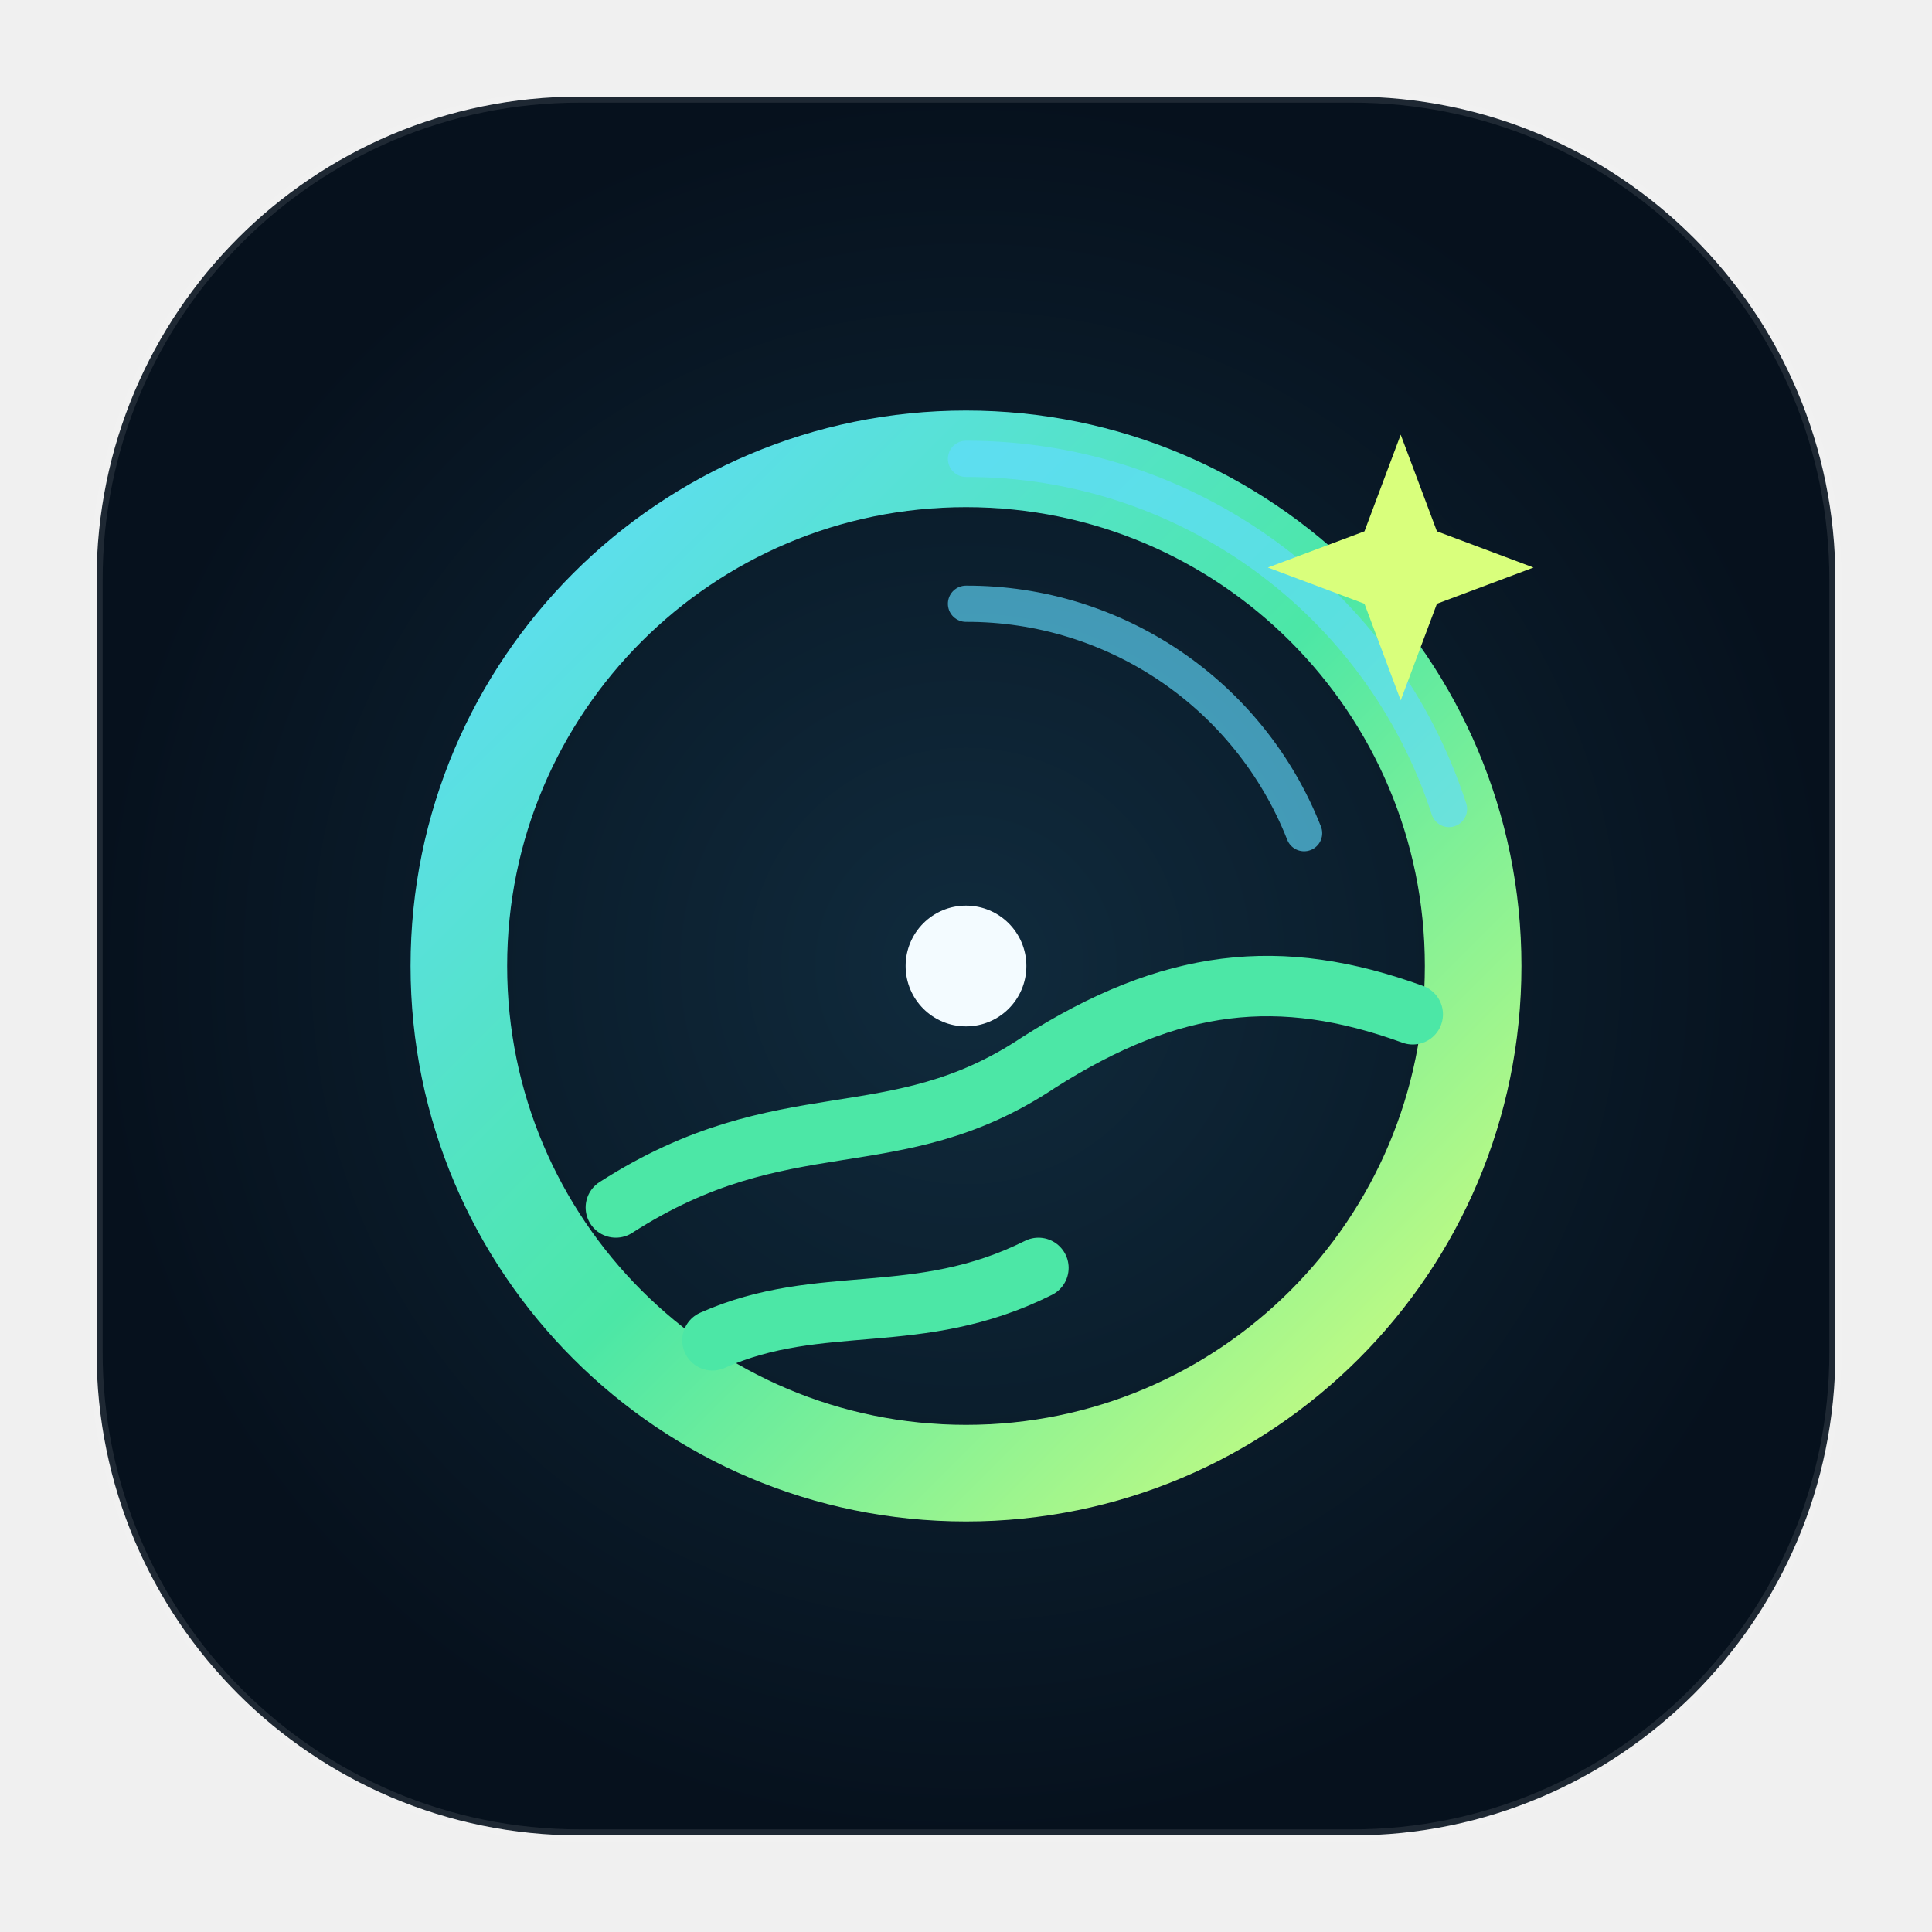
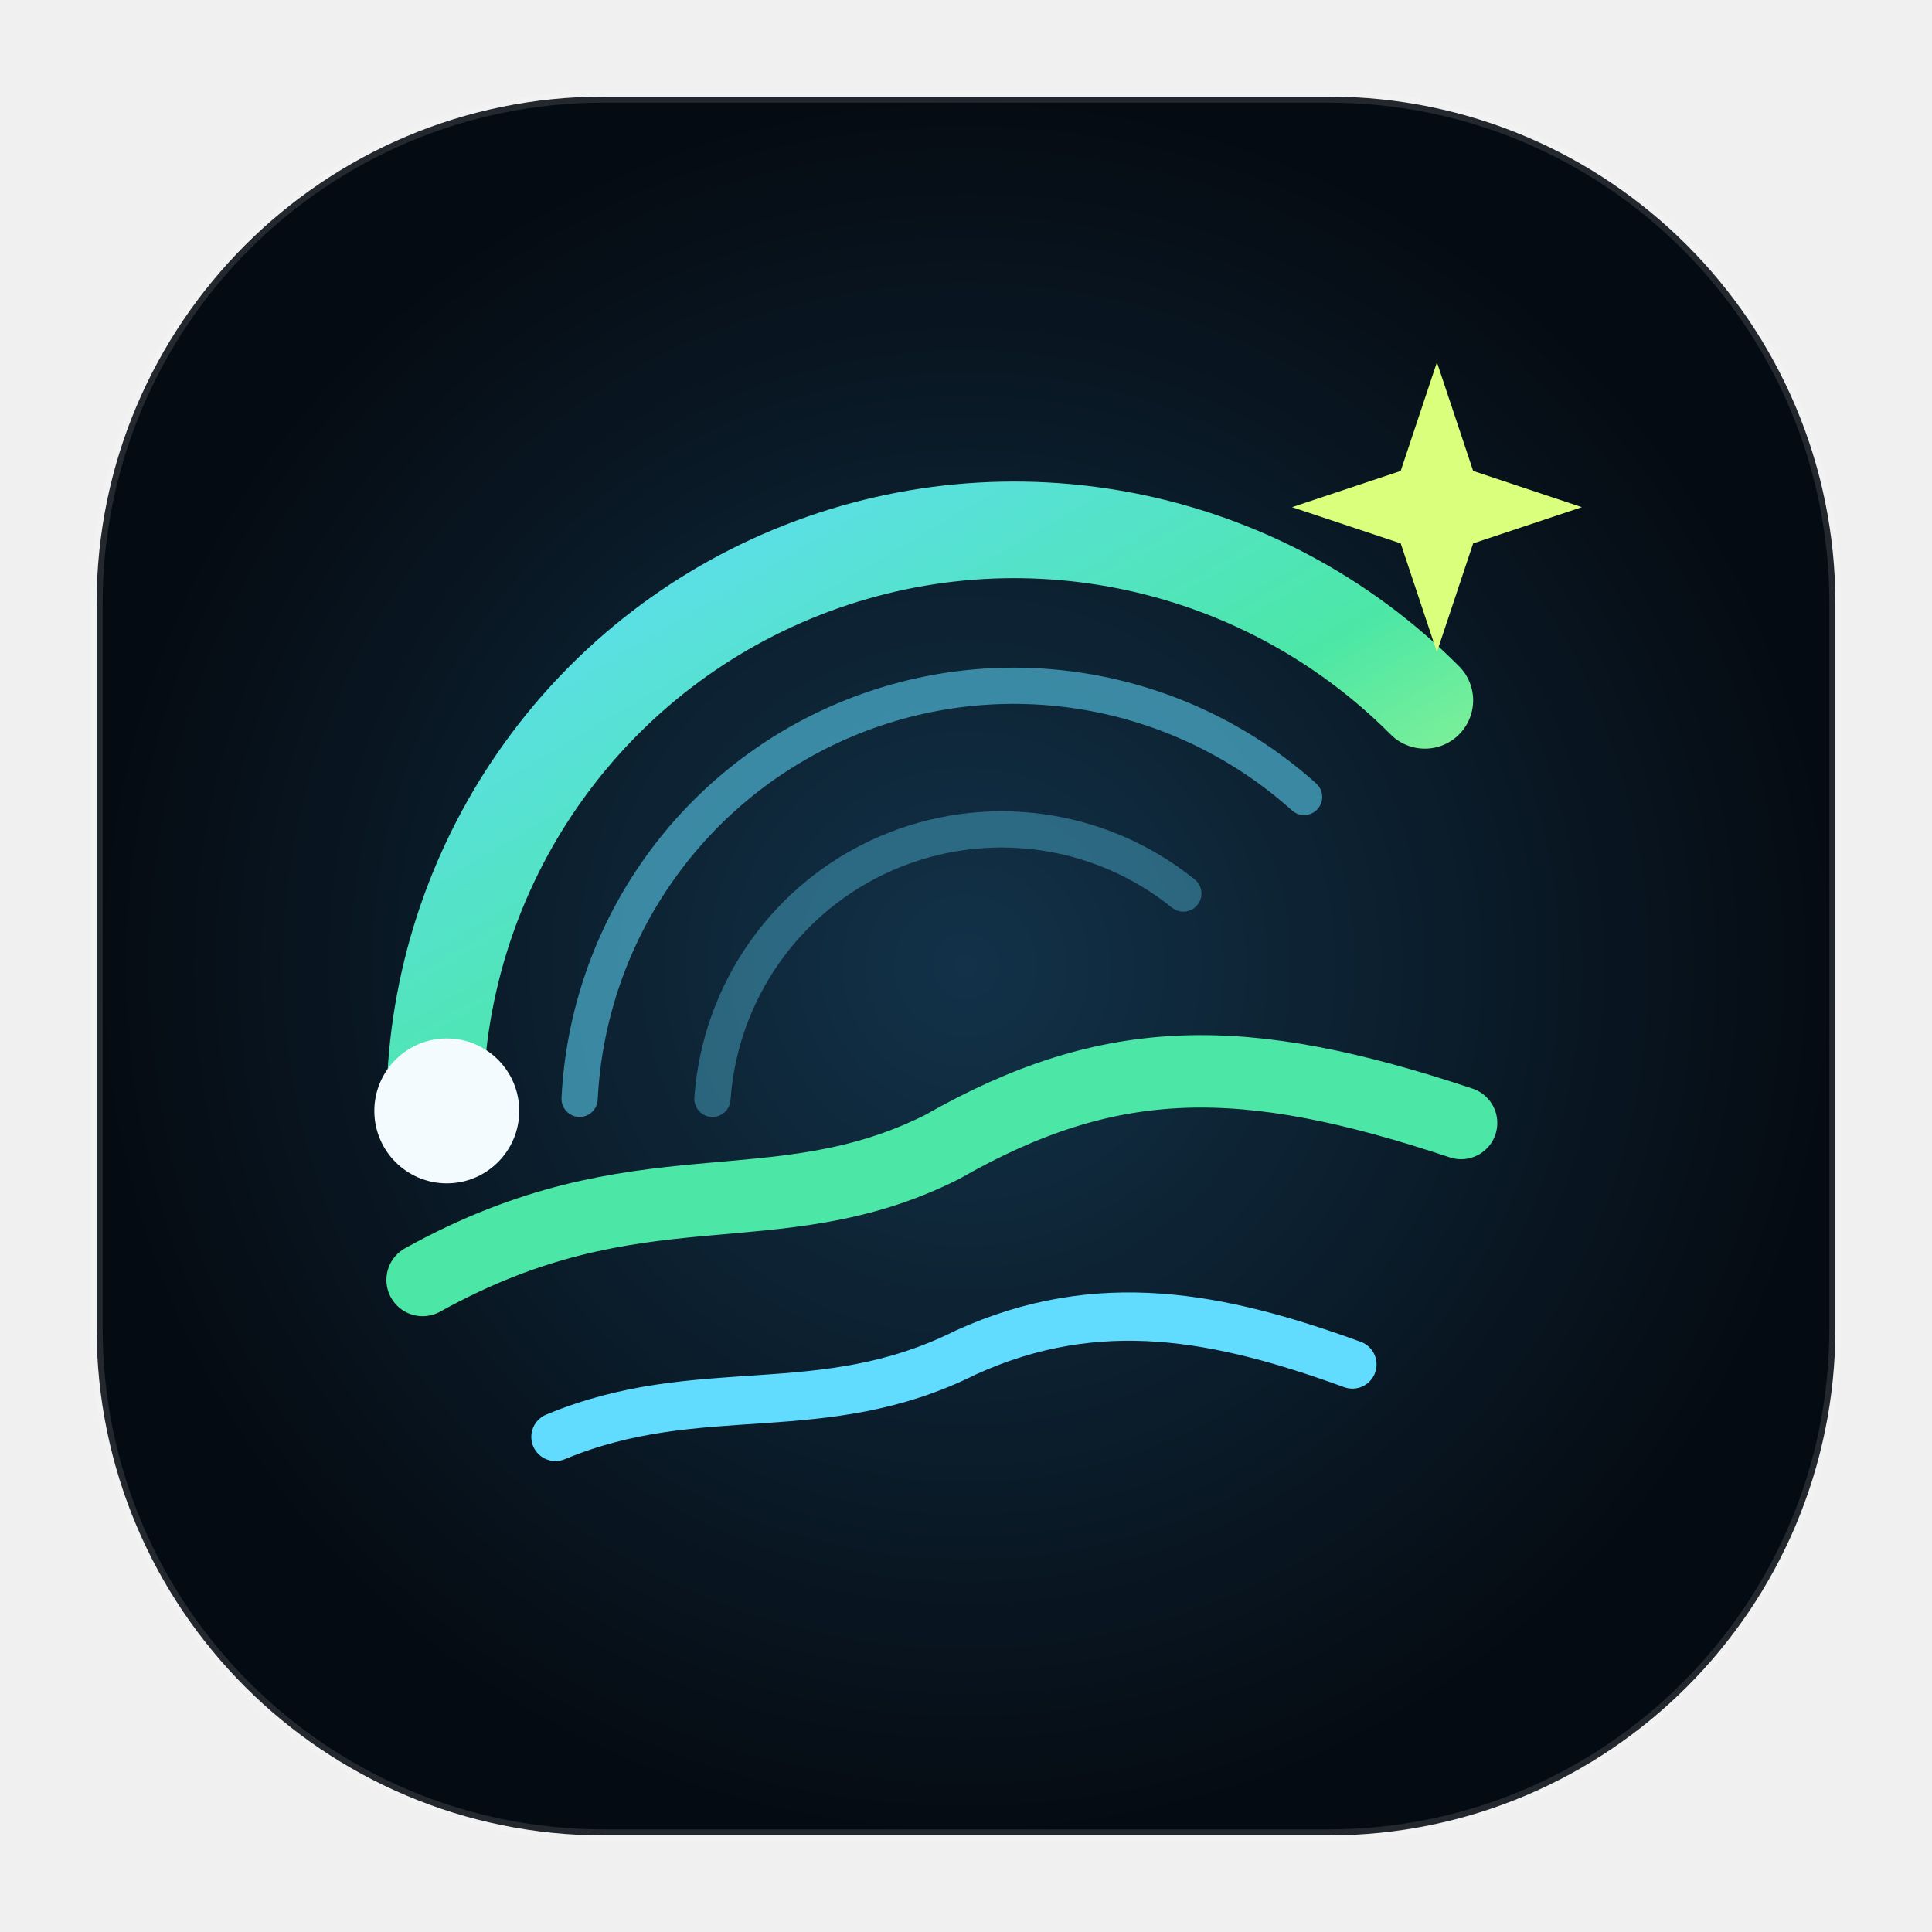
- <svg xmlns="http://www.w3.org/2000/svg" viewBox="0 0 160 160" role="img" aria-labelledby="t d">
+ <svg xmlns="http://www.w3.org/2000/svg" viewBox="0 0 160 160" role="img" aria-labelledby="title desc">
  <defs>
    <linearGradient id="g" x1="0" y1="0" x2="1" y2="1">
      <stop stop-color="#61dcff" />
-       <stop offset=".5" stop-color="#4ce7a6" />
+       <stop offset=".55" stop-color="#4ce7a6" />
      <stop offset="1" stop-color="#d9ff7c" />
    </linearGradient>
    <radialGradient id="bg">
-       <stop stop-color="#102b3d" />
-       <stop offset="1" stop-color="#06111d" />
+       <stop stop-color="#123249" />
+       <stop offset="1" stop-color="#050b12" />
    </radialGradient>
  </defs>
-   <g transform="translate(8 8)">
-     <rect width="144" height="144" rx="40" fill="url(#bg)" stroke="#fff" stroke-opacity=".10" />
-     <circle cx="72" cy="72" r="42" fill="none" stroke="url(#g)" stroke-width="8" />
-     <path d="M72 30a42 42 0 0 1 40 29M72 42a30 30 0 0 1 28 19" fill="none" stroke="#61dcff" stroke-linecap="round" stroke-width="3" opacity=".65" />
-     <path d="M43 92c14-9 23-4 35-12 11-7 20-8 31-4M51 103c9-4 17-1 27-6" fill="none" stroke="#4ce7a6" stroke-linecap="round" stroke-width="5" />
-     <path d="m108 28 3 8 8 3-8 3-3 8-3-8-8-3 8-3z" fill="#d9ff7c" />
-     <circle cx="72" cy="72" r="5" fill="#f3fbff" />
+   <rect x="8" y="8" width="144" height="144" rx="42" fill="url(#bg)" stroke="#fff" stroke-opacity=".12" />
+   <g fill="none" stroke-linecap="round">
+     <path d="M36 92a48 48 0 0 1 82-34" stroke="url(#g)" stroke-width="8" />
+     <path d="M48 91a36 36 0 0 1 60-25" stroke="#61dcff" stroke-opacity=".55" stroke-width="3" />
+     <path d="M59 91a24 24 0 0 1 39-17" stroke="#61dcff" stroke-opacity=".35" stroke-width="3" />
+     <path d="M35 106c18-10 29-4 43-11 14-8 25-8 43-2" stroke="#4ce7a6" stroke-width="6" />
+     <path d="M46 119c12-5 22-1 34-7 11-5 21-3 32 1" stroke="#61dcff" stroke-width="4" />
  </g>
+   <circle cx="37" cy="92" r="6" fill="#f4fbff" />
+   <path d="m119 30 3 9 9 3-9 3-3 9-3-9-9-3 9-3z" fill="#d9ff7c" />
</svg>
